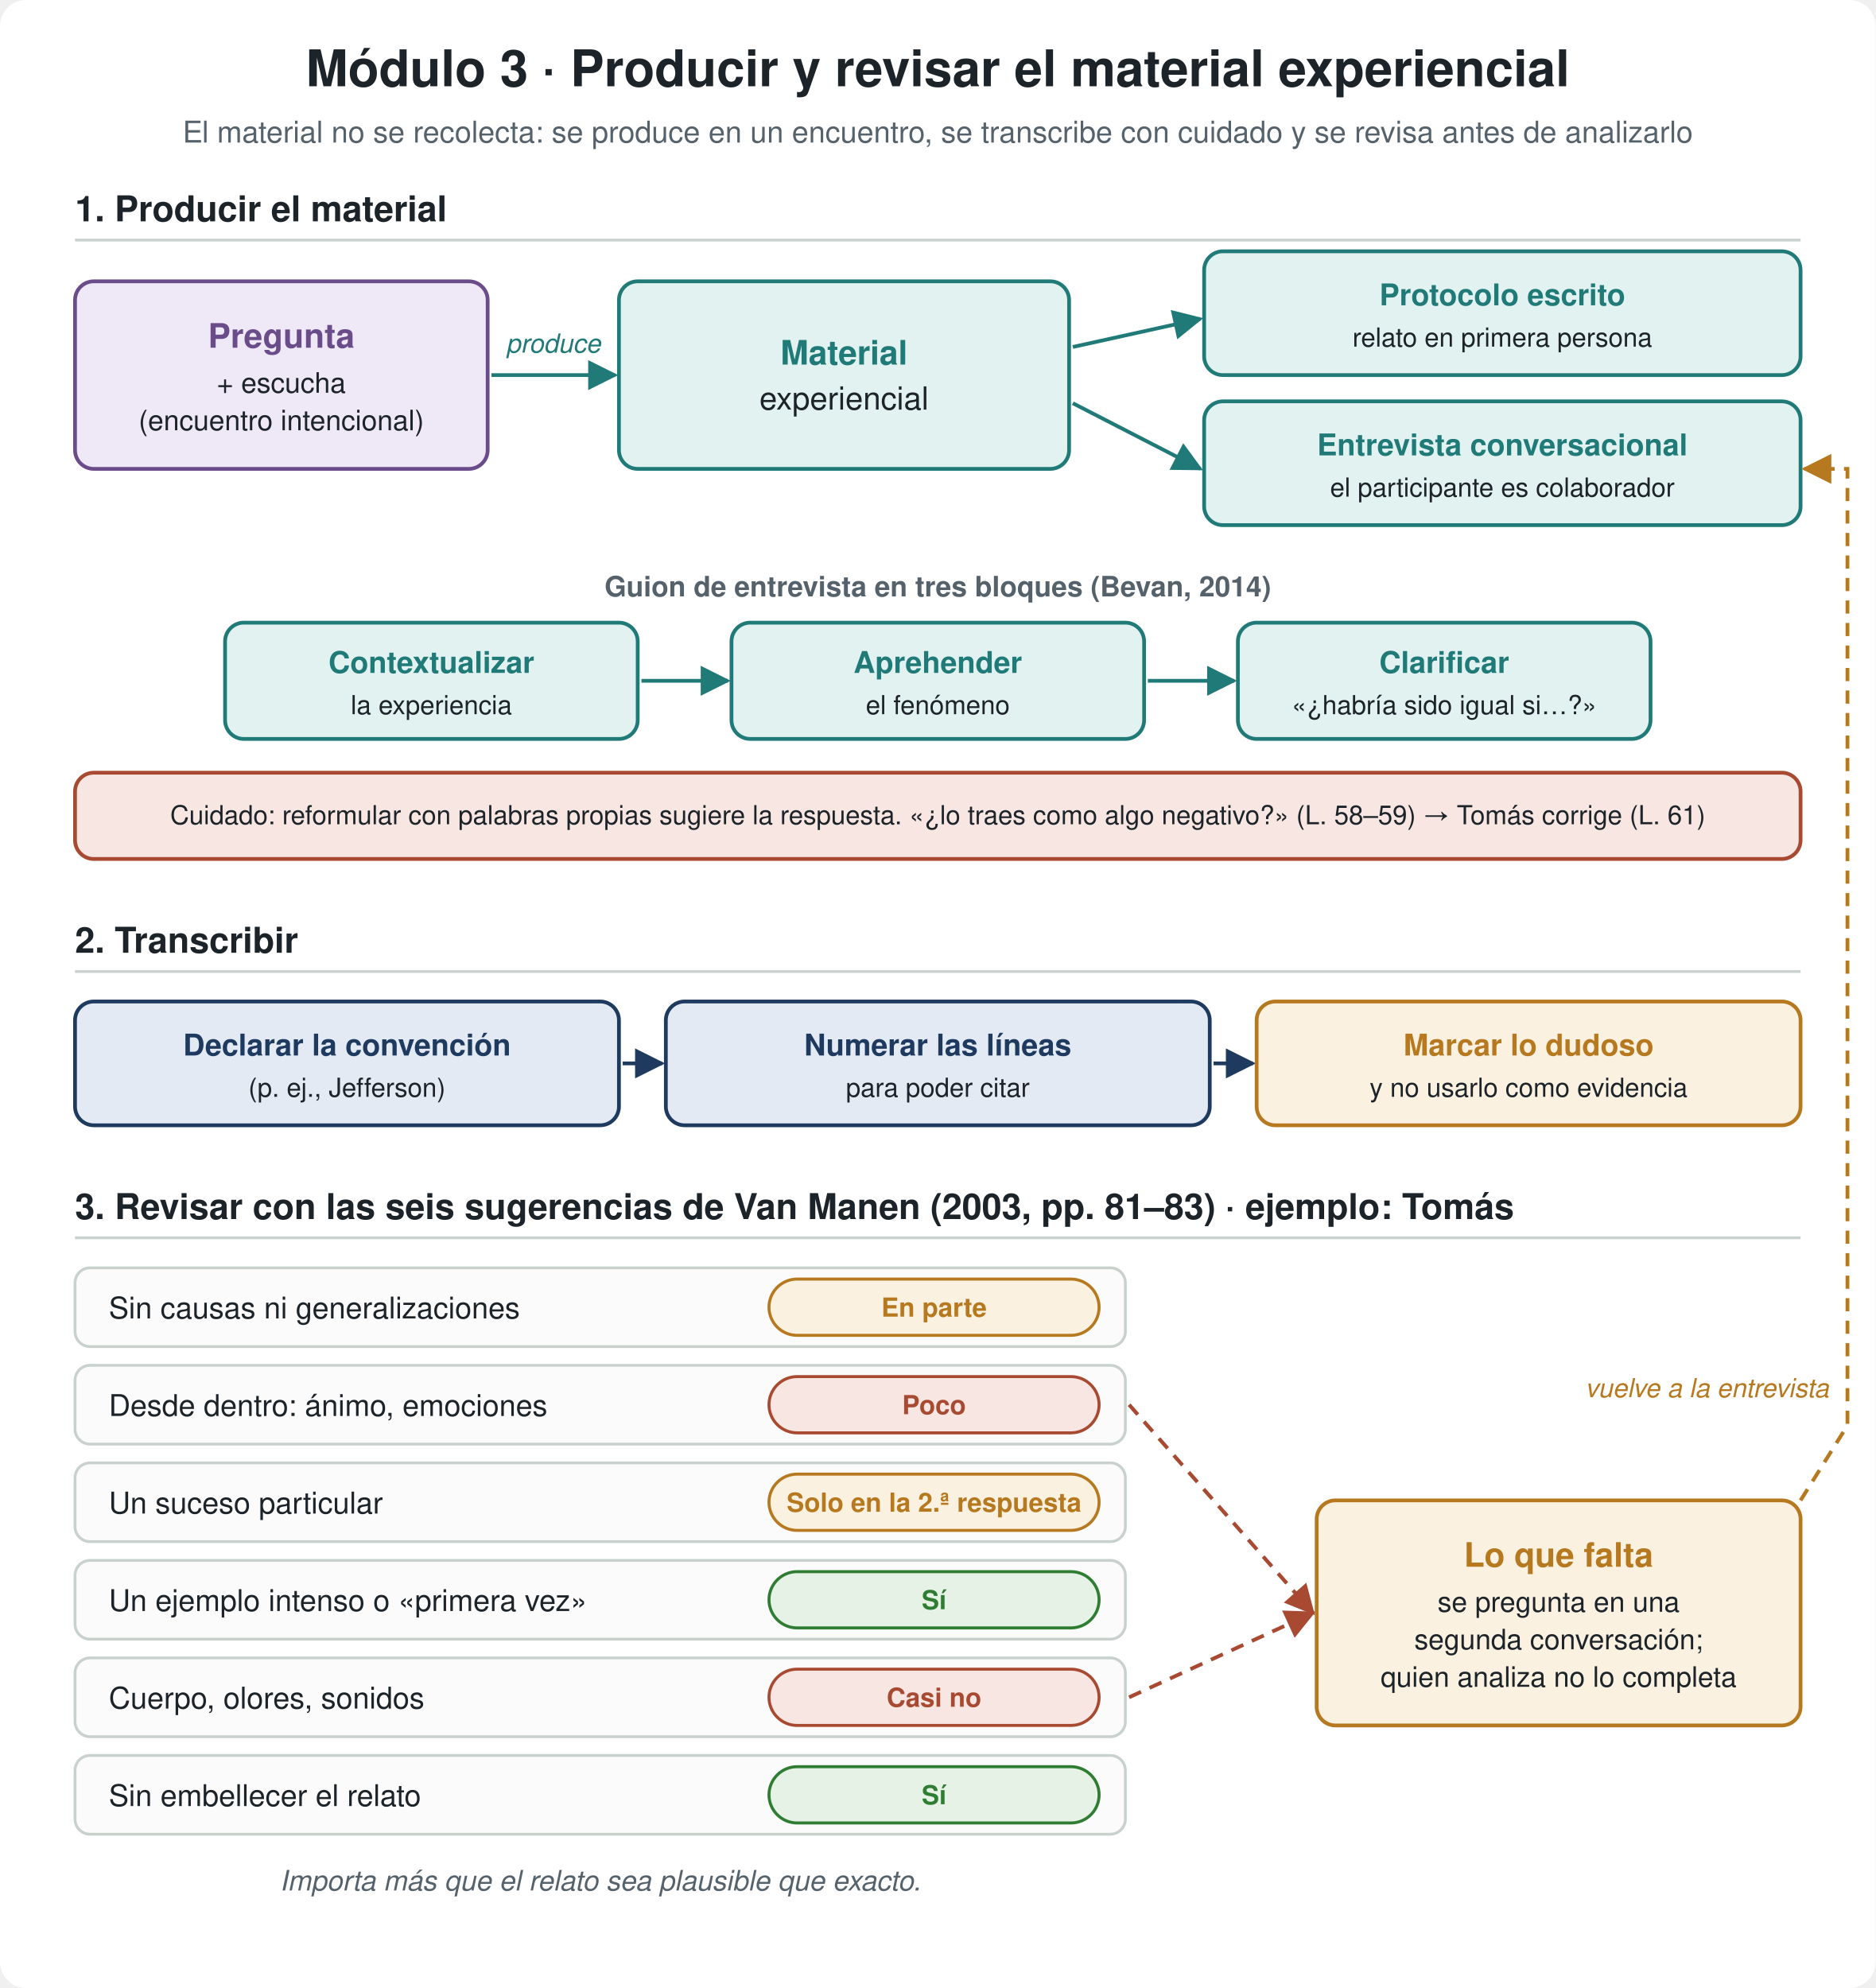
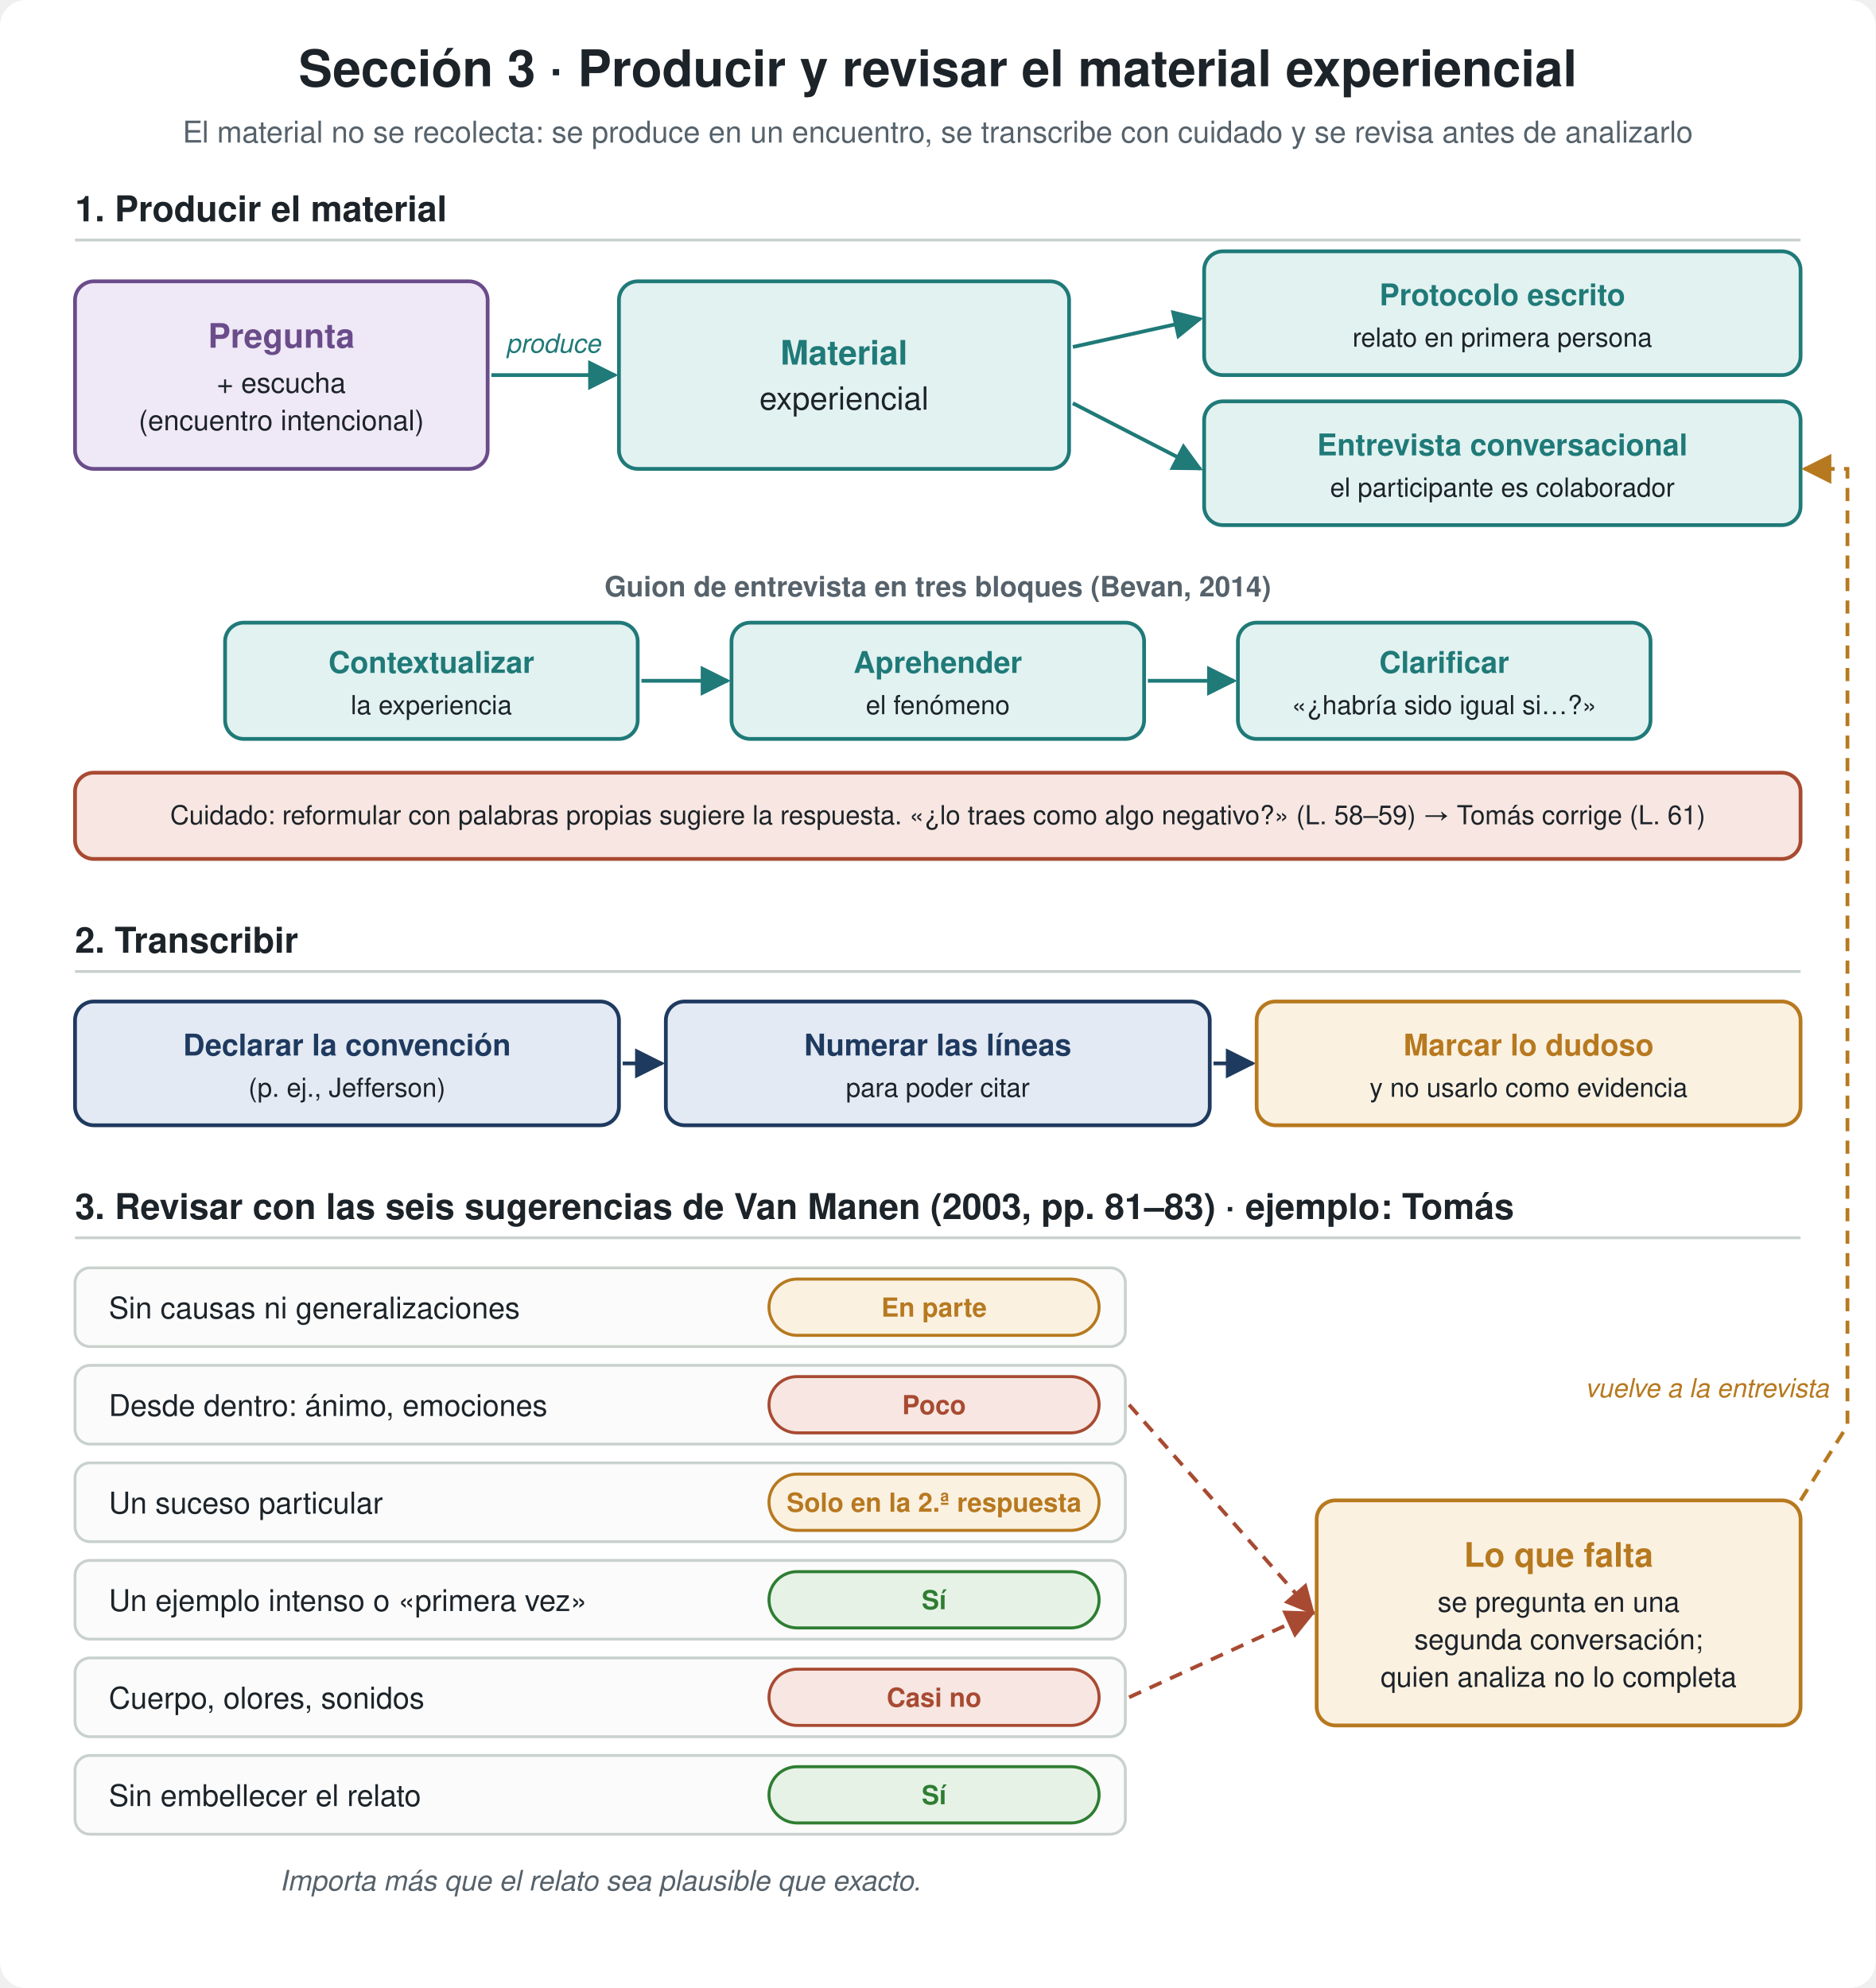
- <svg xmlns="http://www.w3.org/2000/svg" viewBox="0 0 1000 1060" width="1000" height="1060" role="img" aria-label="Módulo 3 · Producir y revisar el material experiencial">
+ <svg xmlns="http://www.w3.org/2000/svg" viewBox="0 0 1000 1060" width="1000" height="1060" role="img" aria-label="Sección 3 · Producir y revisar el material experiencial">
  <defs>
    <marker id="m1F3A5F" viewBox="0 0 10 10" refX="9" refY="5" markerWidth="8" markerHeight="8" orient="auto-start-reverse">
      <path d="M0,0 L10,5 L0,10 z" fill="#1F3A5F" />
    </marker>
    <marker id="m1F7A78" viewBox="0 0 10 10" refX="9" refY="5" markerWidth="8" markerHeight="8" orient="auto-start-reverse">
      <path d="M0,0 L10,5 L0,10 z" fill="#1F7A78" />
    </marker>
    <marker id="mA84A32" viewBox="0 0 10 10" refX="9" refY="5" markerWidth="8" markerHeight="8" orient="auto-start-reverse">
      <path d="M0,0 L10,5 L0,10 z" fill="#A84A32" />
    </marker>
    <marker id="mB7791F" viewBox="0 0 10 10" refX="9" refY="5" markerWidth="8" markerHeight="8" orient="auto-start-reverse">
      <path d="M0,0 L10,5 L0,10 z" fill="#B7791F" />
    </marker>
  </defs>
  <rect x="0" y="0" width="1000" height="1060" rx="14" fill="#FFFFFF" />
-   <text x="500.0" y="46" font-family="Helvetica, Arial, sans-serif" font-size="27" font-weight="bold" fill="#1C2329" text-anchor="middle">Módulo 3 · Producir y revisar el material experiencial</text>
+   <text x="500.0" y="46" font-family="Helvetica, Arial, sans-serif" font-size="27" font-weight="bold" fill="#1C2329" text-anchor="middle">Sección 3 · Producir y revisar el material experiencial</text>
  <text x="500.0" y="76" font-family="Helvetica, Arial, sans-serif" font-size="16" fill="#56626B" text-anchor="middle">El material no se recolecta: se produce en un encuentro, se transcribe con cuidado y se revisa antes de analizarlo</text>
  <text x="40" y="118" font-family="Helvetica, Arial, sans-serif" font-size="19" font-weight="bold" fill="#1C2329" text-anchor="start">1. Producir el material</text>
  <line x1="40" y1="128" x2="960" y2="128" stroke="#C9D1CD" stroke-width="1.5" />
  <rect x="40" y="150" width="220" height="100" rx="10" fill="#EFE8F6" stroke="#6B4C8A" stroke-width="2" />
  <text x="150.0" y="185.4" font-family="Helvetica, Arial, sans-serif" font-size="18" font-weight="bold" fill="#6B4C8A" text-anchor="middle">Pregunta</text>
  <text x="150.0" y="209.4" font-family="Helvetica, Arial, sans-serif" font-size="15" font-weight="normal" fill="#1C2329" text-anchor="middle">+ escucha</text>
  <text x="150.0" y="229.4" font-family="Helvetica, Arial, sans-serif" font-size="15" font-weight="normal" fill="#1C2329" text-anchor="middle">(encuentro intencional)</text>
  <polyline points="262,200 328,200" fill="none" stroke="#1F7A78" stroke-width="2" marker-end="url(#m1F7A78)" />
  <text x="295" y="188" font-family="Helvetica, Arial, sans-serif" font-size="14" font-weight="normal" fill="#1F7A78" text-anchor="middle" font-style="italic">produce</text>
  <rect x="330" y="150" width="240" height="100" rx="10" fill="#E2F2F1" stroke="#1F7A78" stroke-width="2" />
  <text x="450.0" y="194.4" font-family="Helvetica, Arial, sans-serif" font-size="18" font-weight="bold" fill="#1F7A78" text-anchor="middle">Material</text>
  <text x="450.0" y="218.4" font-family="Helvetica, Arial, sans-serif" font-size="17" font-weight="normal" fill="#1C2329" text-anchor="middle">experiencial</text>
  <polyline points="572,185 640,170" fill="none" stroke="#1F7A78" stroke-width="2" marker-end="url(#m1F7A78)" />
  <polyline points="572,215 640,250" fill="none" stroke="#1F7A78" stroke-width="2" marker-end="url(#m1F7A78)" />
  <rect x="642" y="134" width="318" height="66" rx="10" fill="#E2F2F1" stroke="#1F7A78" stroke-width="2" />
  <text x="801.0" y="162.8" font-family="Helvetica, Arial, sans-serif" font-size="16" font-weight="bold" fill="#1F7A78" text-anchor="middle">Protocolo escrito</text>
  <text x="801.0" y="184.8" font-family="Helvetica, Arial, sans-serif" font-size="14" font-weight="normal" fill="#1C2329" text-anchor="middle">relato en primera persona</text>
  <rect x="642" y="214" width="318" height="66" rx="10" fill="#E2F2F1" stroke="#1F7A78" stroke-width="2" />
  <text x="801.0" y="242.8" font-family="Helvetica, Arial, sans-serif" font-size="16" font-weight="bold" fill="#1F7A78" text-anchor="middle">Entrevista conversacional</text>
  <text x="801.0" y="264.8" font-family="Helvetica, Arial, sans-serif" font-size="14" font-weight="normal" fill="#1C2329" text-anchor="middle">el participante es colaborador</text>
  <text x="500" y="318" font-family="Helvetica, Arial, sans-serif" font-size="15" font-weight="bold" fill="#56626B" text-anchor="middle">Guion de entrevista en tres bloques (Bevan, 2014)</text>
  <rect x="120" y="332" width="220" height="62" rx="10" fill="#E2F2F1" stroke="#1F7A78" stroke-width="2" />
  <text x="230.0" y="358.8" font-family="Helvetica, Arial, sans-serif" font-size="16" font-weight="bold" fill="#1F7A78" text-anchor="middle">Contextualizar</text>
  <text x="230.0" y="380.8" font-family="Helvetica, Arial, sans-serif" font-size="14" font-weight="normal" fill="#1C2329" text-anchor="middle">la experiencia</text>
  <polyline points="342,363 388,363" fill="none" stroke="#1F7A78" stroke-width="2" marker-end="url(#m1F7A78)" />
  <rect x="390" y="332" width="220" height="62" rx="10" fill="#E2F2F1" stroke="#1F7A78" stroke-width="2" />
  <text x="500.0" y="358.8" font-family="Helvetica, Arial, sans-serif" font-size="16" font-weight="bold" fill="#1F7A78" text-anchor="middle">Aprehender</text>
  <text x="500.0" y="380.8" font-family="Helvetica, Arial, sans-serif" font-size="14" font-weight="normal" fill="#1C2329" text-anchor="middle">el fenómeno</text>
  <polyline points="612,363 658,363" fill="none" stroke="#1F7A78" stroke-width="2" marker-end="url(#m1F7A78)" />
  <rect x="660" y="332" width="220" height="62" rx="10" fill="#E2F2F1" stroke="#1F7A78" stroke-width="2" />
  <text x="770.0" y="358.8" font-family="Helvetica, Arial, sans-serif" font-size="16" font-weight="bold" fill="#1F7A78" text-anchor="middle">Clarificar</text>
  <text x="770.0" y="380.8" font-family="Helvetica, Arial, sans-serif" font-size="14" font-weight="normal" fill="#1C2329" text-anchor="middle">«¿habría sido igual si…?»</text>
  <rect x="40" y="412" width="920" height="46" rx="10" fill="#F7E6E1" stroke="#A84A32" stroke-width="2" />
  <text x="500.0" y="439.5" font-family="Helvetica, Arial, sans-serif" font-size="14" font-weight="normal" fill="#1C2329" text-anchor="middle">Cuidado: reformular con palabras propias sugiere la respuesta. «¿lo traes como algo negativo?» (L. 58–59) → Tomás corrige (L. 61)</text>
  <text x="40" y="508" font-family="Helvetica, Arial, sans-serif" font-size="19" font-weight="bold" fill="#1C2329" text-anchor="start">2. Transcribir</text>
  <line x1="40" y1="518" x2="960" y2="518" stroke="#C9D1CD" stroke-width="1.5" />
  <rect x="40" y="534" width="290" height="66" rx="10" fill="#E3EAF4" stroke="#1F3A5F" stroke-width="2" />
  <text x="185.0" y="562.8" font-family="Helvetica, Arial, sans-serif" font-size="16" font-weight="bold" fill="#1F3A5F" text-anchor="middle">Declarar la convención</text>
  <text x="185.0" y="584.8" font-family="Helvetica, Arial, sans-serif" font-size="14" font-weight="normal" fill="#1C2329" text-anchor="middle">(p. ej., Jefferson)</text>
  <polyline points="332,567 353,567" fill="none" stroke="#1F3A5F" stroke-width="2" marker-end="url(#m1F3A5F)" />
  <rect x="355" y="534" width="290" height="66" rx="10" fill="#E3EAF4" stroke="#1F3A5F" stroke-width="2" />
  <text x="500.0" y="562.8" font-family="Helvetica, Arial, sans-serif" font-size="16" font-weight="bold" fill="#1F3A5F" text-anchor="middle">Numerar las líneas</text>
  <text x="500.0" y="584.8" font-family="Helvetica, Arial, sans-serif" font-size="14" font-weight="normal" fill="#1C2329" text-anchor="middle">para poder citar</text>
  <polyline points="647,567 668,567" fill="none" stroke="#1F3A5F" stroke-width="2" marker-end="url(#m1F3A5F)" />
  <rect x="670" y="534" width="290" height="66" rx="10" fill="#FBF1E1" stroke="#B7791F" stroke-width="2" />
  <text x="815.0" y="562.8" font-family="Helvetica, Arial, sans-serif" font-size="16" font-weight="bold" fill="#B7791F" text-anchor="middle">Marcar lo dudoso</text>
  <text x="815.0" y="584.8" font-family="Helvetica, Arial, sans-serif" font-size="14" font-weight="normal" fill="#1C2329" text-anchor="middle">y no usarlo como evidencia</text>
  <text x="40" y="650" font-family="Helvetica, Arial, sans-serif" font-size="19" font-weight="bold" fill="#1C2329" text-anchor="start">3. Revisar con las seis sugerencias de Van Manen (2003, pp. 81–83) · ejemplo: Tomás</text>
  <line x1="40" y1="660" x2="960" y2="660" stroke="#C9D1CD" stroke-width="1.5" />
  <rect x="40" y="676" width="560" height="42" rx="8" fill="#FAFBFA" stroke="#C9D1CD" stroke-width="1.5" />
  <text x="58" y="703" font-family="Helvetica, Arial, sans-serif" font-size="16" font-weight="normal" fill="#1C2329" text-anchor="start">Sin causas ni generalizaciones</text>
  <rect x="410" y="682" width="176" height="30" rx="15.0" fill="#FBF1E1" stroke="#B7791F" stroke-width="1.6" />
  <text x="498.0" y="702.04" font-family="Helvetica, Arial, sans-serif" font-size="14" font-weight="bold" fill="#B7791F" text-anchor="middle">En parte</text>
  <rect x="40" y="728" width="560" height="42" rx="8" fill="#FAFBFA" stroke="#C9D1CD" stroke-width="1.5" />
  <text x="58" y="755" font-family="Helvetica, Arial, sans-serif" font-size="16" font-weight="normal" fill="#1C2329" text-anchor="start">Desde dentro: ánimo, emociones</text>
  <rect x="410" y="734" width="176" height="30" rx="15.0" fill="#F7E6E1" stroke="#A84A32" stroke-width="1.6" />
  <text x="498.0" y="754.04" font-family="Helvetica, Arial, sans-serif" font-size="14" font-weight="bold" fill="#A84A32" text-anchor="middle">Poco</text>
  <polyline points="602,749 700,860" fill="none" stroke="#A84A32" stroke-width="2" stroke-dasharray="7 5" marker-end="url(#mA84A32)" />
  <rect x="40" y="780" width="560" height="42" rx="8" fill="#FAFBFA" stroke="#C9D1CD" stroke-width="1.5" />
  <text x="58" y="807" font-family="Helvetica, Arial, sans-serif" font-size="16" font-weight="normal" fill="#1C2329" text-anchor="start">Un suceso particular</text>
  <rect x="410" y="786" width="176" height="30" rx="15.0" fill="#FBF1E1" stroke="#B7791F" stroke-width="1.6" />
  <text x="498.0" y="806.04" font-family="Helvetica, Arial, sans-serif" font-size="14" font-weight="bold" fill="#B7791F" text-anchor="middle">Solo en la 2.ª respuesta</text>
  <rect x="40" y="832" width="560" height="42" rx="8" fill="#FAFBFA" stroke="#C9D1CD" stroke-width="1.5" />
  <text x="58" y="859" font-family="Helvetica, Arial, sans-serif" font-size="16" font-weight="normal" fill="#1C2329" text-anchor="start">Un ejemplo intenso o «primera vez»</text>
  <rect x="410" y="838" width="176" height="30" rx="15.0" fill="#E6F2E6" stroke="#2E7D32" stroke-width="1.6" />
  <text x="498.0" y="858.04" font-family="Helvetica, Arial, sans-serif" font-size="14" font-weight="bold" fill="#2E7D32" text-anchor="middle">Sí</text>
  <rect x="40" y="884" width="560" height="42" rx="8" fill="#FAFBFA" stroke="#C9D1CD" stroke-width="1.5" />
  <text x="58" y="911" font-family="Helvetica, Arial, sans-serif" font-size="16" font-weight="normal" fill="#1C2329" text-anchor="start">Cuerpo, olores, sonidos</text>
  <rect x="410" y="890" width="176" height="30" rx="15.0" fill="#F7E6E1" stroke="#A84A32" stroke-width="1.6" />
  <text x="498.0" y="910.04" font-family="Helvetica, Arial, sans-serif" font-size="14" font-weight="bold" fill="#A84A32" text-anchor="middle">Casi no</text>
  <polyline points="602,905 700,860" fill="none" stroke="#A84A32" stroke-width="2" stroke-dasharray="7 5" marker-end="url(#mA84A32)" />
  <rect x="40" y="936" width="560" height="42" rx="8" fill="#FAFBFA" stroke="#C9D1CD" stroke-width="1.5" />
  <text x="58" y="963" font-family="Helvetica, Arial, sans-serif" font-size="16" font-weight="normal" fill="#1C2329" text-anchor="start">Sin embellecer el relato</text>
  <rect x="410" y="942" width="176" height="30" rx="15.0" fill="#E6F2E6" stroke="#2E7D32" stroke-width="1.6" />
  <text x="498.0" y="962.04" font-family="Helvetica, Arial, sans-serif" font-size="14" font-weight="bold" fill="#2E7D32" text-anchor="middle">Sí</text>
  <rect x="702" y="800" width="258" height="120" rx="10" fill="#FBF1E1" stroke="#B7791F" stroke-width="2" />
  <text x="831.0" y="835.4" font-family="Helvetica, Arial, sans-serif" font-size="18" font-weight="bold" fill="#B7791F" text-anchor="middle">Lo que falta</text>
  <text x="831.0" y="859.4" font-family="Helvetica, Arial, sans-serif" font-size="15" font-weight="normal" fill="#1C2329" text-anchor="middle">se pregunta en una</text>
  <text x="831.0" y="879.4" font-family="Helvetica, Arial, sans-serif" font-size="15" font-weight="normal" fill="#1C2329" text-anchor="middle">segunda conversación;</text>
  <text x="831.0" y="899.4" font-family="Helvetica, Arial, sans-serif" font-size="15" font-weight="normal" fill="#1C2329" text-anchor="middle">quien analiza no lo completa</text>
  <polyline points="960,800 985,760 985,250 962,250" fill="none" stroke="#B7791F" stroke-width="2" stroke-dasharray="7 5" marker-end="url(#mB7791F)" />
  <text x="975" y="745" font-family="Helvetica, Arial, sans-serif" font-size="14" font-weight="normal" fill="#B7791F" text-anchor="end" font-style="italic">vuelve a la entrevista</text>
  <text x="320" y="1008" font-family="Helvetica, Arial, sans-serif" font-size="15" font-weight="normal" fill="#56626B" text-anchor="middle" font-style="italic">Importa más que el relato sea plausible que exacto.</text>
</svg>
